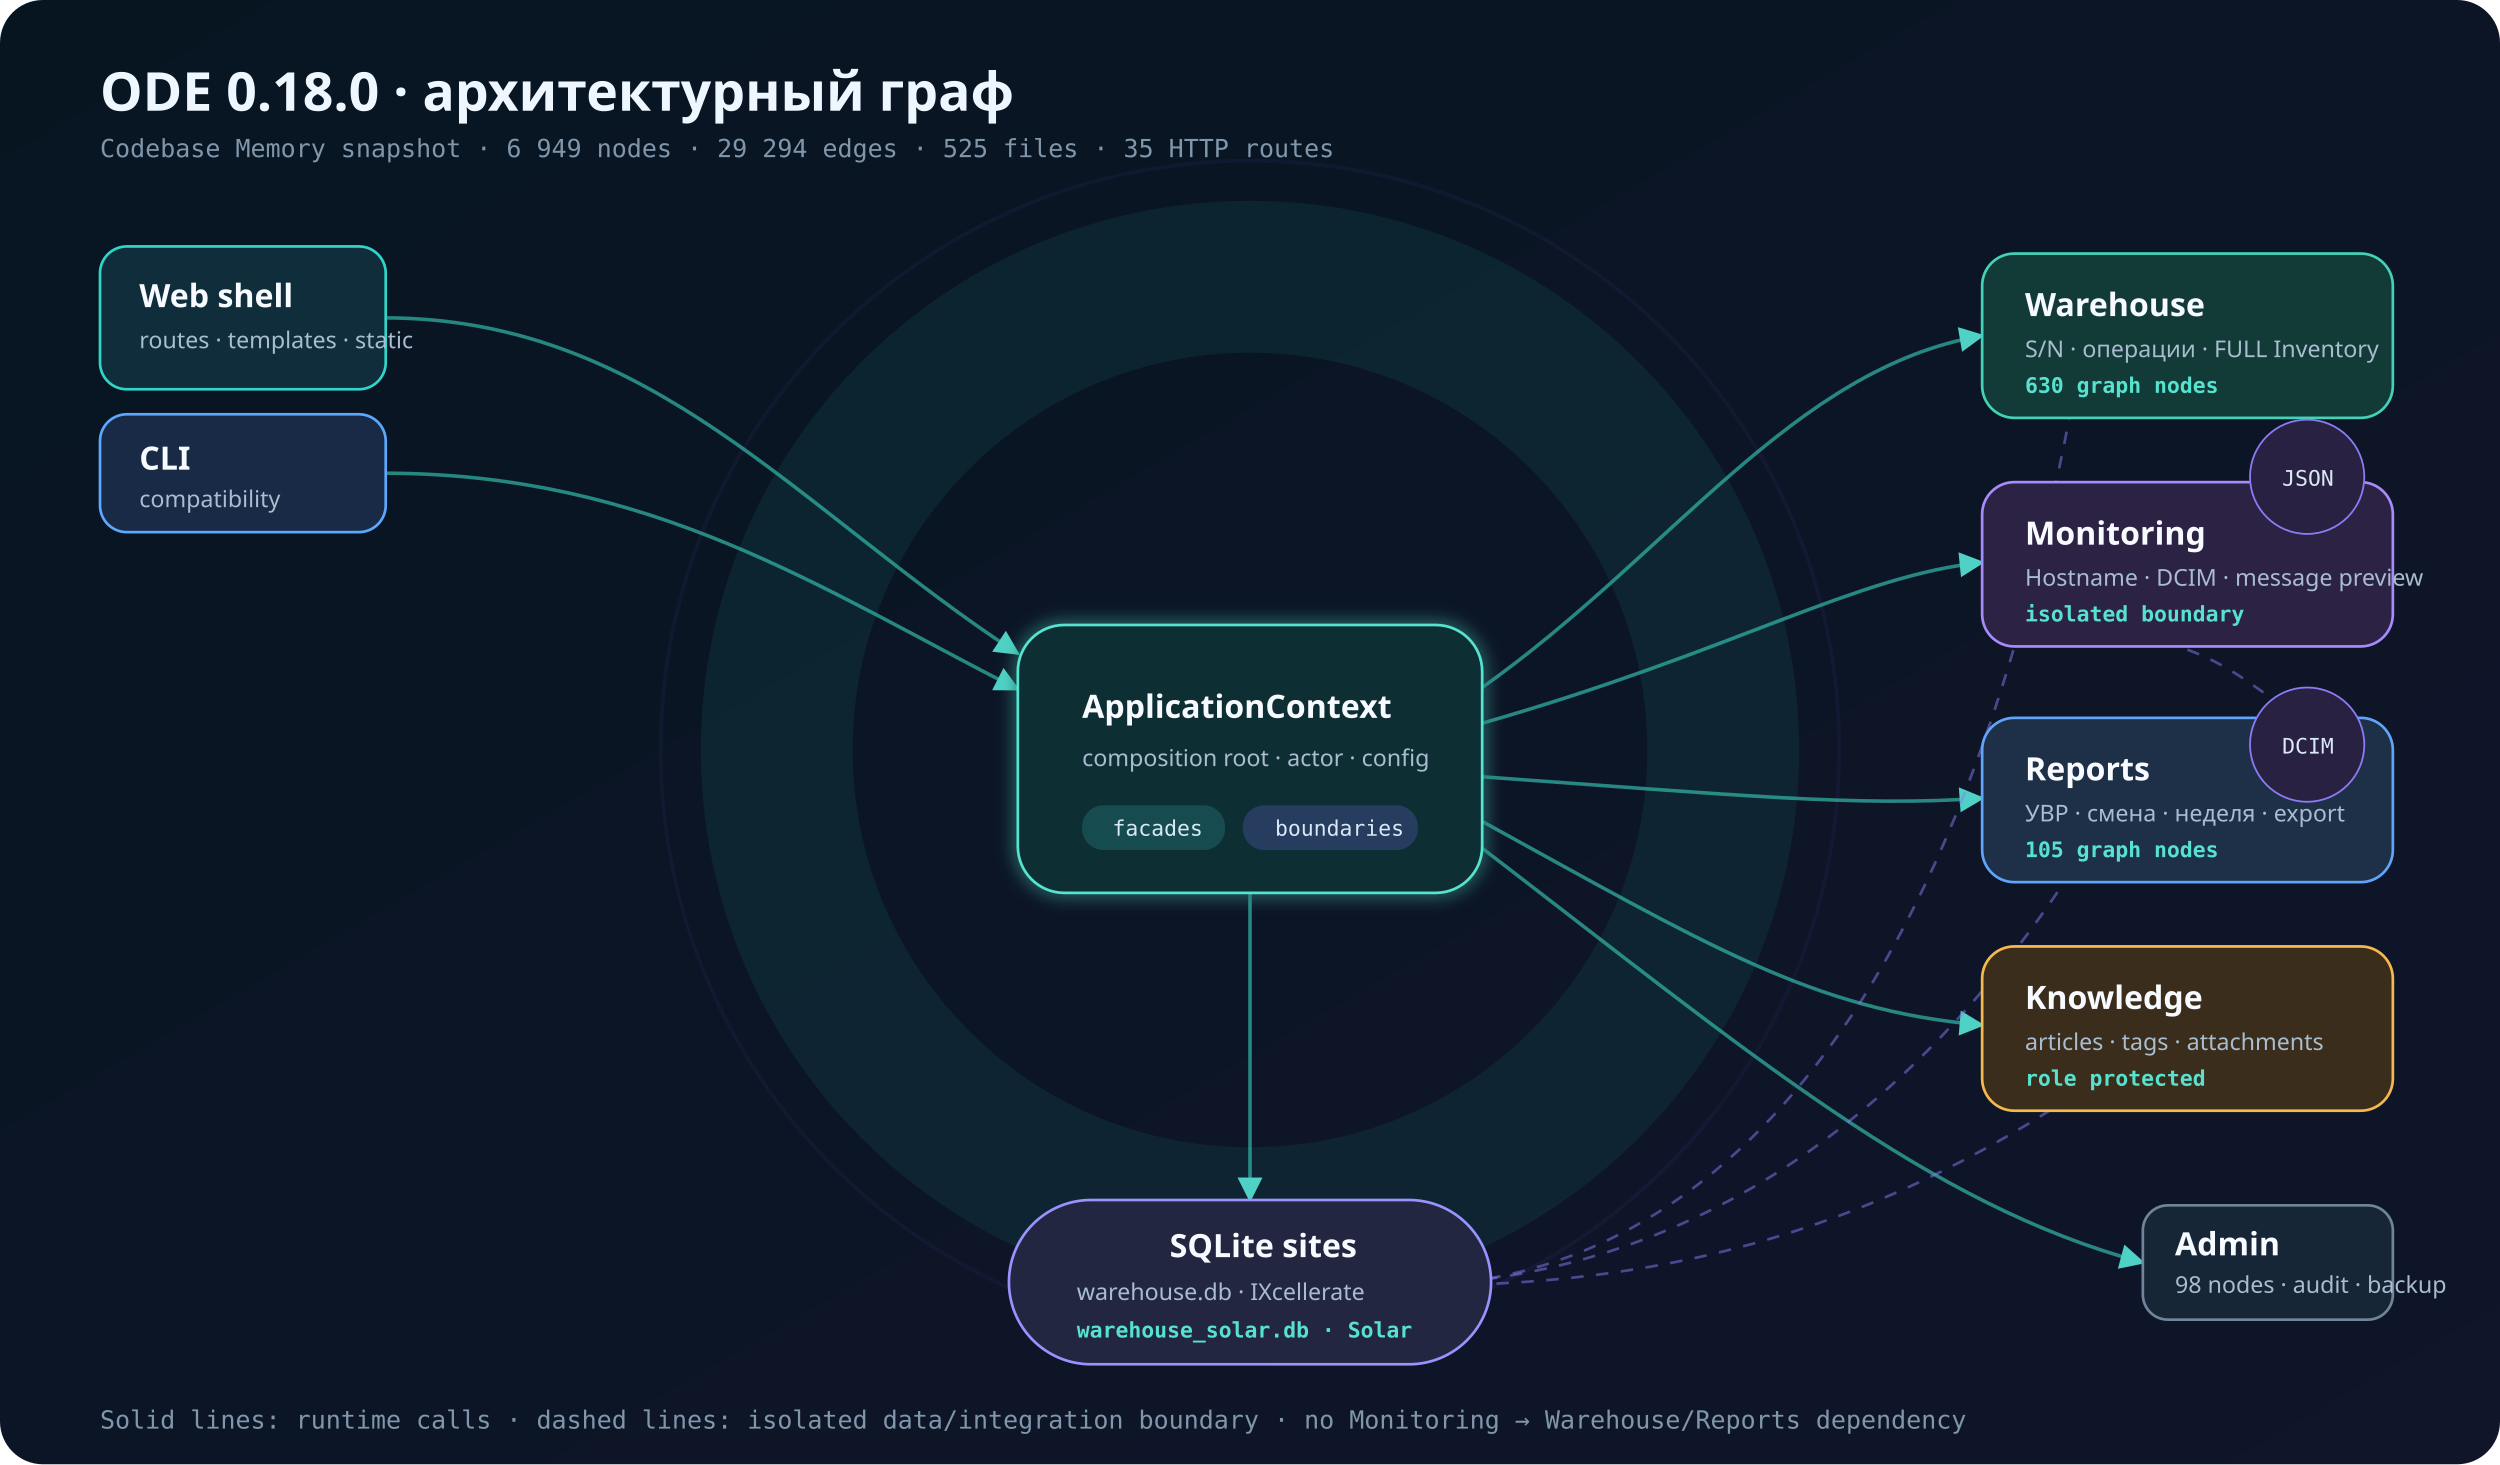
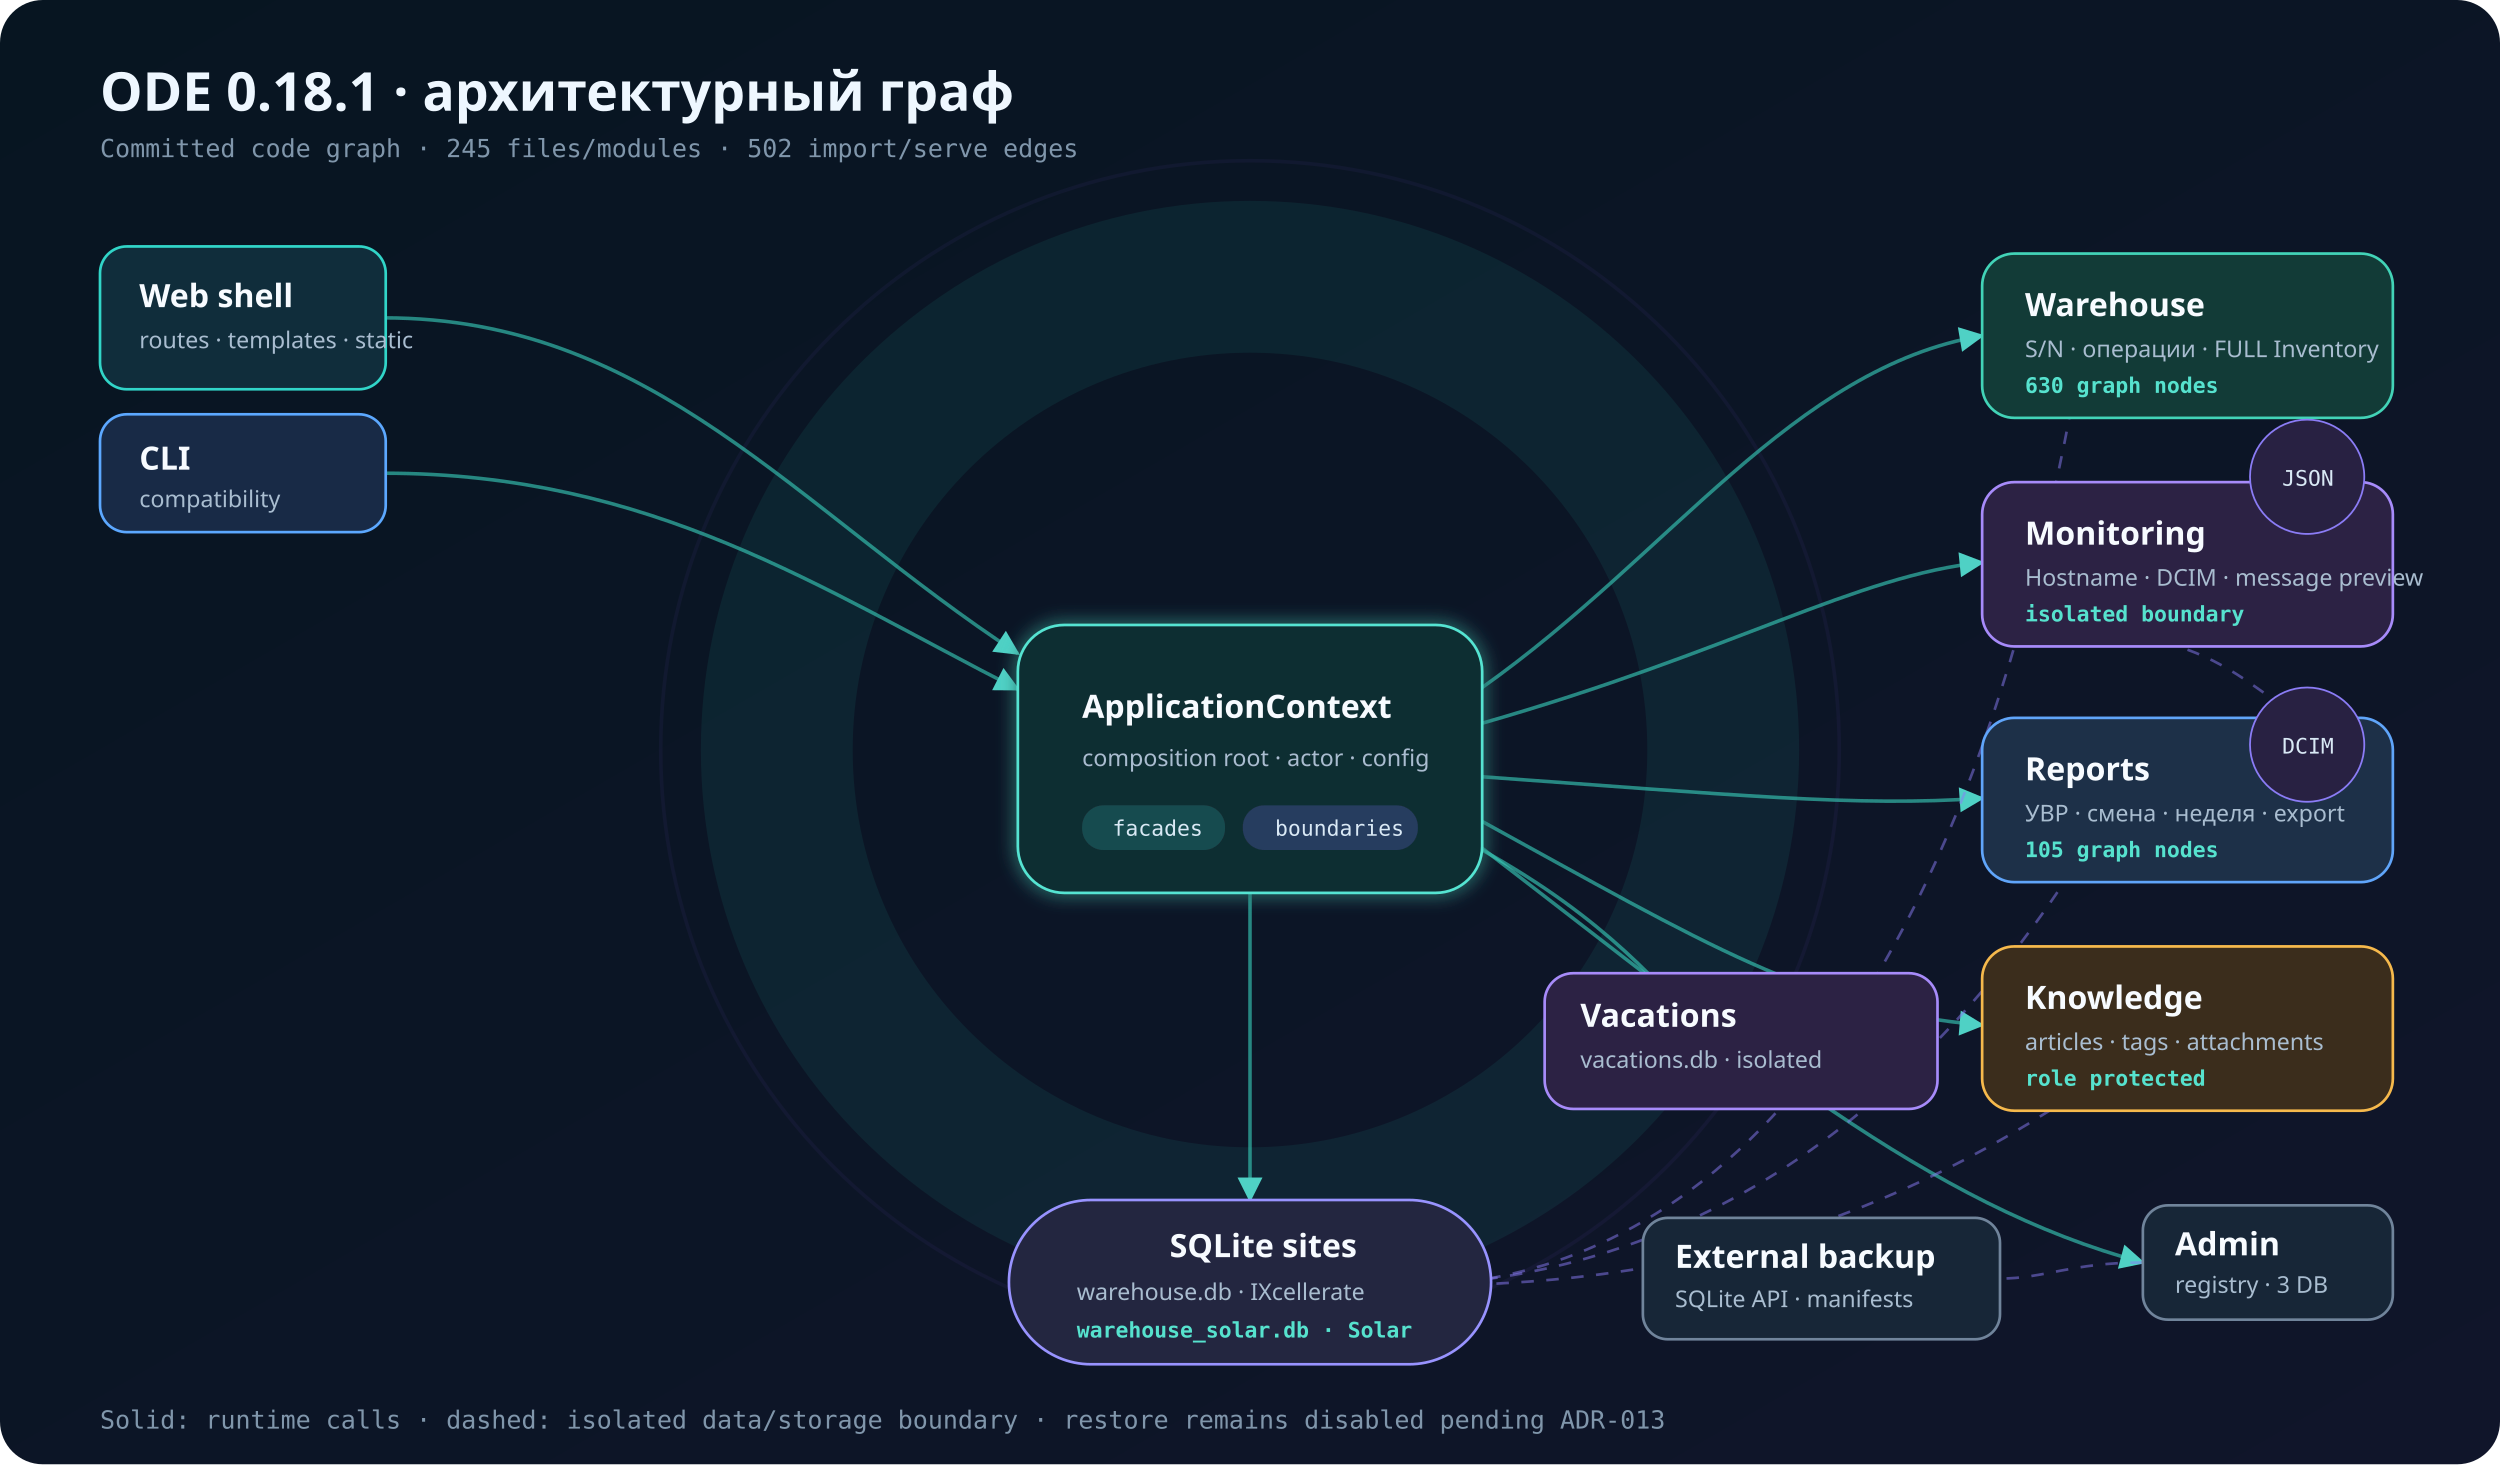
<svg xmlns="http://www.w3.org/2000/svg" width="1400" height="820" viewBox="0 0 1400 820" role="img" aria-labelledby="title desc">
  <defs>
    <linearGradient id="bg" x1="0" y1="0" x2="1" y2="1">
      <stop stop-color="#071521" />
      <stop offset="1" stop-color="#10152a" />
    </linearGradient>
    <filter id="glow" x="-60%" y="-60%" width="220%" height="220%">
      <feGaussianBlur stdDeviation="5" result="b" />
      <feMerge>
        <feMergeNode in="b" />
        <feMergeNode in="SourceGraphic" />
      </feMerge>
    </filter>
    <marker id="arrow" viewBox="0 0 10 10" refX="9" refY="5" markerWidth="7" markerHeight="7" orient="auto-start-reverse">
      <path d="M0 0l10 5-10 5z" fill="#4fd1c5" />
    </marker>
    <style>
      .title{font:700 30px system-ui,sans-serif;fill:#eef7ff}.meta{font:14px ui-monospace,monospace;fill:#8096ab}.label{font:700 18px system-ui,sans-serif;fill:#f7fbff}.sub{font:13px system-ui,sans-serif;fill:#a9bdd0}.edge{fill:none;stroke:#37c7b5;stroke-width:2;stroke-opacity:.64;marker-end:url(#arrow)}.soft{fill:none;stroke:#8b7cf6;stroke-width:1.5;stroke-opacity:.5;stroke-dasharray:7 7}.node{stroke-width:1.5}.chip{font:12px ui-monospace,monospace;fill:#d9e9f5}.count{font:700 12px ui-monospace,monospace;fill:#56e2ce}
    </style>
  </defs>
  <rect width="1400" height="820" rx="24" fill="url(#bg)" />
  <circle cx="700" cy="420" r="265" fill="none" stroke="#2dd4bf" stroke-opacity=".08" stroke-width="85" />
  <circle cx="700" cy="420" r="330" fill="none" stroke="#8b5cf6" stroke-opacity=".06" stroke-width="2" />
-   <text x="56" y="62" class="title">ODE 0.18.0 · архитектурный граф</text>
-   <text x="56" y="88" class="meta">Codebase Memory snapshot · 6 949 nodes · 29 294 edges · 525 files · 35 HTTP routes</text>
+   <text x="56" y="62" class="title">ODE 0.18.1 · архитектурный граф</text>
+   <text x="56" y="88" class="meta">Committed code graph · 245 files/modules · 502 import/serve edges</text>
  <path class="edge" d="M215 178C365 178 446 285 570 366" />
  <path class="edge" d="M215 265C365 265 460 330 570 386" />
  <path class="edge" d="M830 385C936 310 1004 206 1110 188" />
  <path class="edge" d="M830 405C970 365 1040 322 1110 315" />
  <path class="edge" d="M830 435C970 445 1040 452 1110 447" />
  <path class="edge" d="M830 460C954 528 1015 566 1110 574" />
  <path class="edge" d="M830 475C980 590 1080 675 1200 707" />
  <path class="edge" d="M700 500C700 582 700 625 700 672" />
  <path class="soft" d="M1160 228C1080 650 900 719 790 720" />
  <path class="soft" d="M1160 488C1040 670 900 716 790 720" />
  <path class="soft" d="M1160 614C1030 700 910 720 790 720" />
  <path class="soft" d="M1160 355C1260 355 1270 260 1320 260" />
  <path class="soft" d="M1170 355C1260 355 1270 410 1320 410" />
+   <path class="edge" d="M830 476C900 515 930 552 960 585" />
+   <path class="soft" d="M1200 707C1160 707 1145 716 1120 716" />
  <g transform="translate(56 138)">
    <rect class="node" width="160" height="80" rx="15" fill="#102d3b" stroke="#31d5c8" />
    <text x="22" y="34" class="label">Web shell</text>
    <text x="22" y="57" class="sub">routes · templates · static</text>
  </g>
  <g transform="translate(56 232)">
    <rect class="node" width="160" height="66" rx="15" fill="#182a46" stroke="#5ca8ff" />
    <text x="22" y="31" class="label">CLI</text>
    <text x="22" y="52" class="sub">compatibility</text>
  </g>
  <g filter="url(#glow)" transform="translate(570 350)">
    <rect class="node" width="260" height="150" rx="26" fill="#112d33" stroke="#55e4d2" stroke-width="2" />
    <text x="36" y="52" class="label">ApplicationContext</text>
    <text x="36" y="79" class="sub">composition root · actor · config</text>
    <rect x="36" y="101" width="80" height="25" rx="12" fill="#174c50" />
    <text x="53" y="118" class="chip">facades</text>
    <rect x="126" y="101" width="98" height="25" rx="12" fill="#263c5f" />
    <text x="144" y="118" class="chip">boundaries</text>
  </g>
  <g transform="translate(1110 142)">
    <rect class="node" width="230" height="92" rx="18" fill="#123b37" stroke="#42d3b7" />
    <text x="24" y="35" class="label">Warehouse</text>
    <text x="24" y="58" class="sub">S/N · операции · FULL Inventory</text>
    <text x="24" y="78" class="count">630 graph nodes</text>
  </g>
  <g transform="translate(1110 270)">
    <rect class="node" width="230" height="92" rx="18" fill="#2c2244" stroke="#a78bfa" />
    <text x="24" y="35" class="label">Monitoring</text>
    <text x="24" y="58" class="sub">Hostname · DCIM · message preview</text>
    <text x="24" y="78" class="count">isolated boundary</text>
  </g>
  <g transform="translate(1110 402)">
    <rect class="node" width="230" height="92" rx="18" fill="#1d3048" stroke="#60a5fa" />
    <text x="24" y="35" class="label">Reports</text>
    <text x="24" y="58" class="sub">УВР · смена · неделя · export</text>
    <text x="24" y="78" class="count">105 graph nodes</text>
  </g>
  <g transform="translate(1110 530)">
    <rect class="node" width="230" height="92" rx="18" fill="#3b2d1c" stroke="#f6b94c" />
    <text x="24" y="35" class="label">Knowledge</text>
    <text x="24" y="58" class="sub">articles · tags · attachments</text>
    <text x="24" y="78" class="count">role protected</text>
  </g>
  <g transform="translate(565 672)">
    <rect class="node" width="270" height="92" rx="46" fill="#232640" stroke="#9893ff" />
    <text x="90" y="32" class="label">SQLite sites</text>
    <text x="38" y="56" class="sub">warehouse.db · IXcellerate</text>
    <text x="38" y="77" class="count">warehouse_solar.db · Solar</text>
  </g>
+   <g transform="translate(865 545)">
+     <rect class="node" width="220" height="76" rx="16" fill="#2c2244" stroke="#a78bfa" />
+     <text x="20" y="30" class="label">Vacations</text>
+     <text x="20" y="53" class="sub">vacations.db · isolated</text>
+   </g>
+   <g transform="translate(920 682)">
+     <rect class="node" width="200" height="68" rx="14" fill="#172637" stroke="#70849b" />
+     <text x="18" y="28" class="label">External backup</text>
+     <text x="18" y="50" class="sub">SQLite API · manifests</text>
+   </g>
  <g transform="translate(1200 675)">
    <rect class="node" width="140" height="64" rx="14" fill="#172637" stroke="#70849b" />
    <text x="18" y="28" class="label">Admin</text>
-     <text x="18" y="49" class="sub">98 nodes · audit · backup</text>
+     <text x="18" y="49" class="sub">registry · 3 DB</text>
  </g>
  <g transform="translate(1260 235)">
    <circle r="32" cx="32" cy="32" fill="#282142" stroke="#8b7cf6" />
    <text x="18" y="37" class="chip">JSON</text>
  </g>
  <g transform="translate(1260 385)">
    <circle r="32" cx="32" cy="32" fill="#282142" stroke="#8b7cf6" />
    <text x="18" y="37" class="chip">DCIM</text>
  </g>
-   <text x="56" y="800" class="meta">Solid lines: runtime calls · dashed lines: isolated data/integration boundary · no Monitoring → Warehouse/Reports dependency</text>
+   <text x="56" y="800" class="meta">Solid: runtime calls · dashed: isolated data/storage boundary · restore remains disabled pending ADR-013</text>
</svg>
